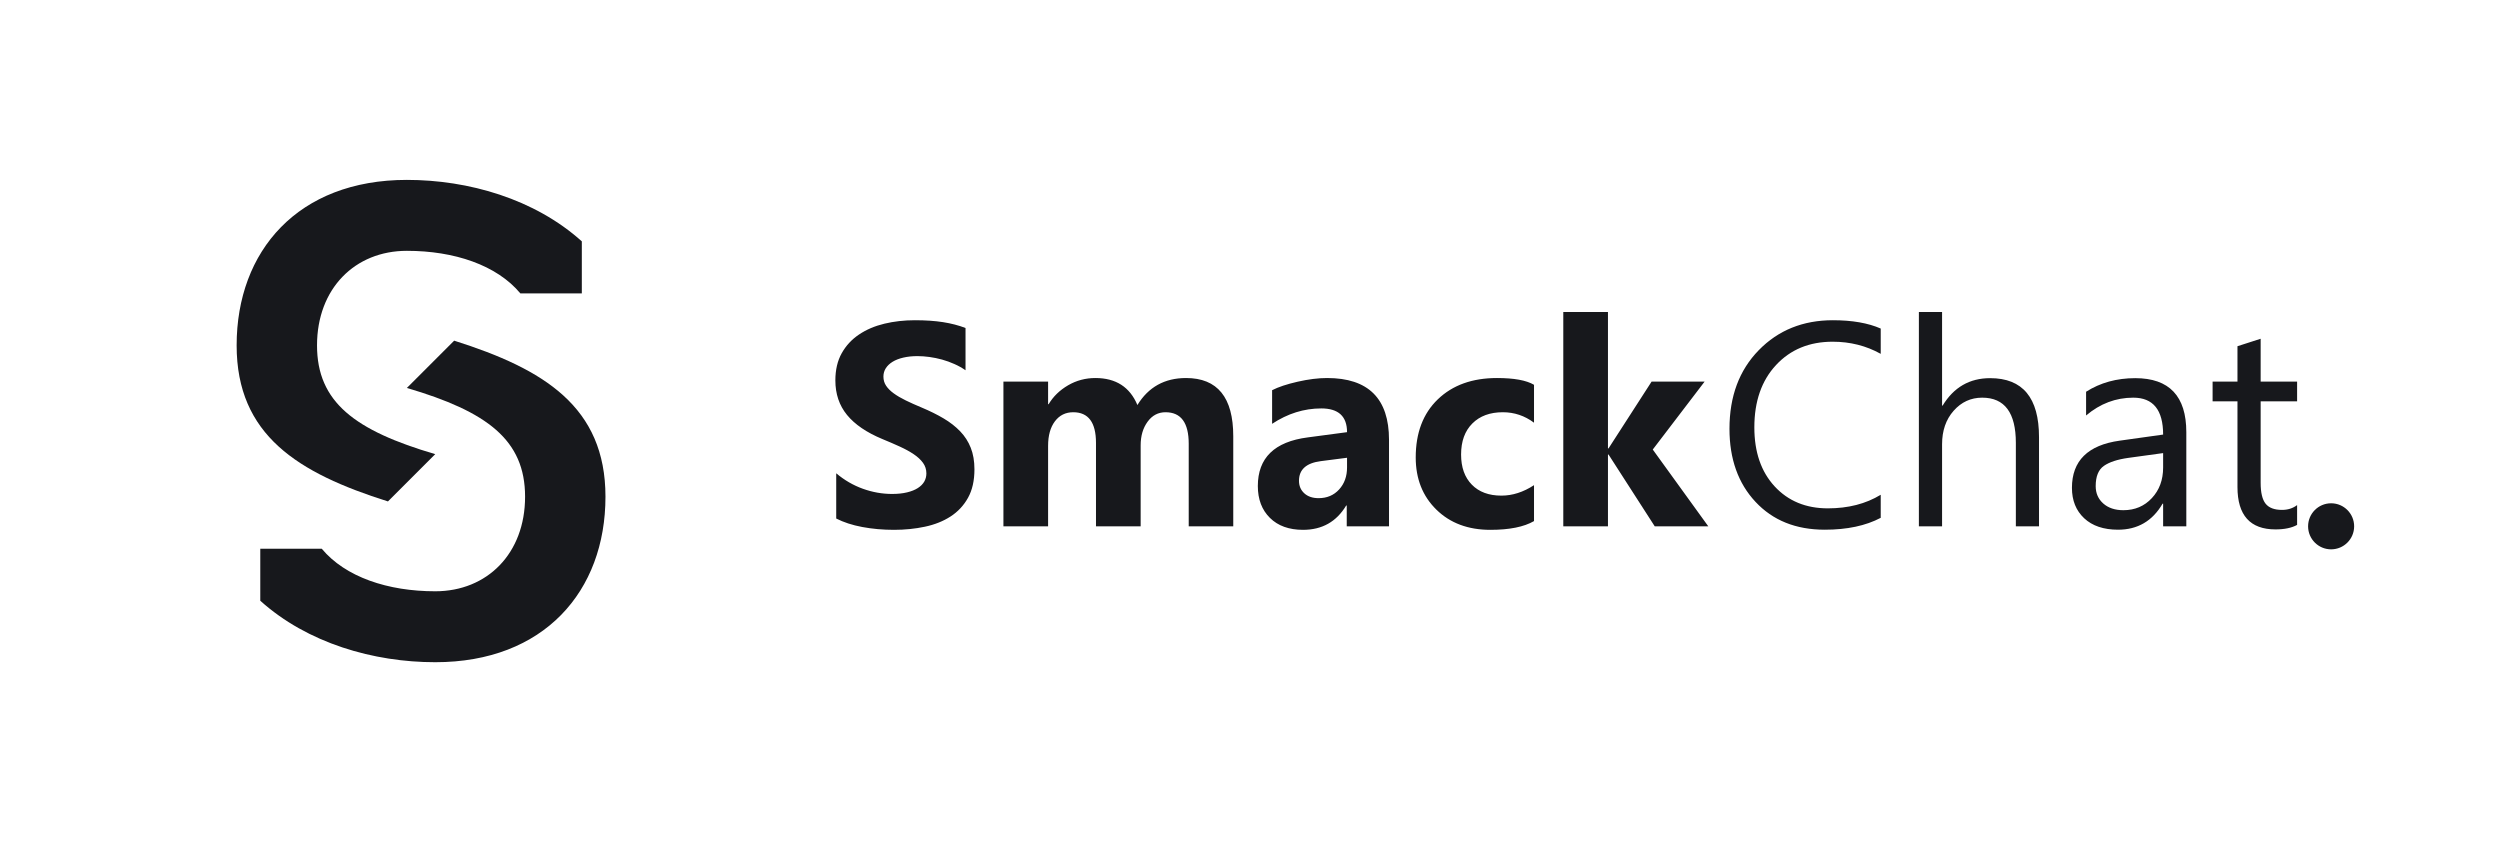
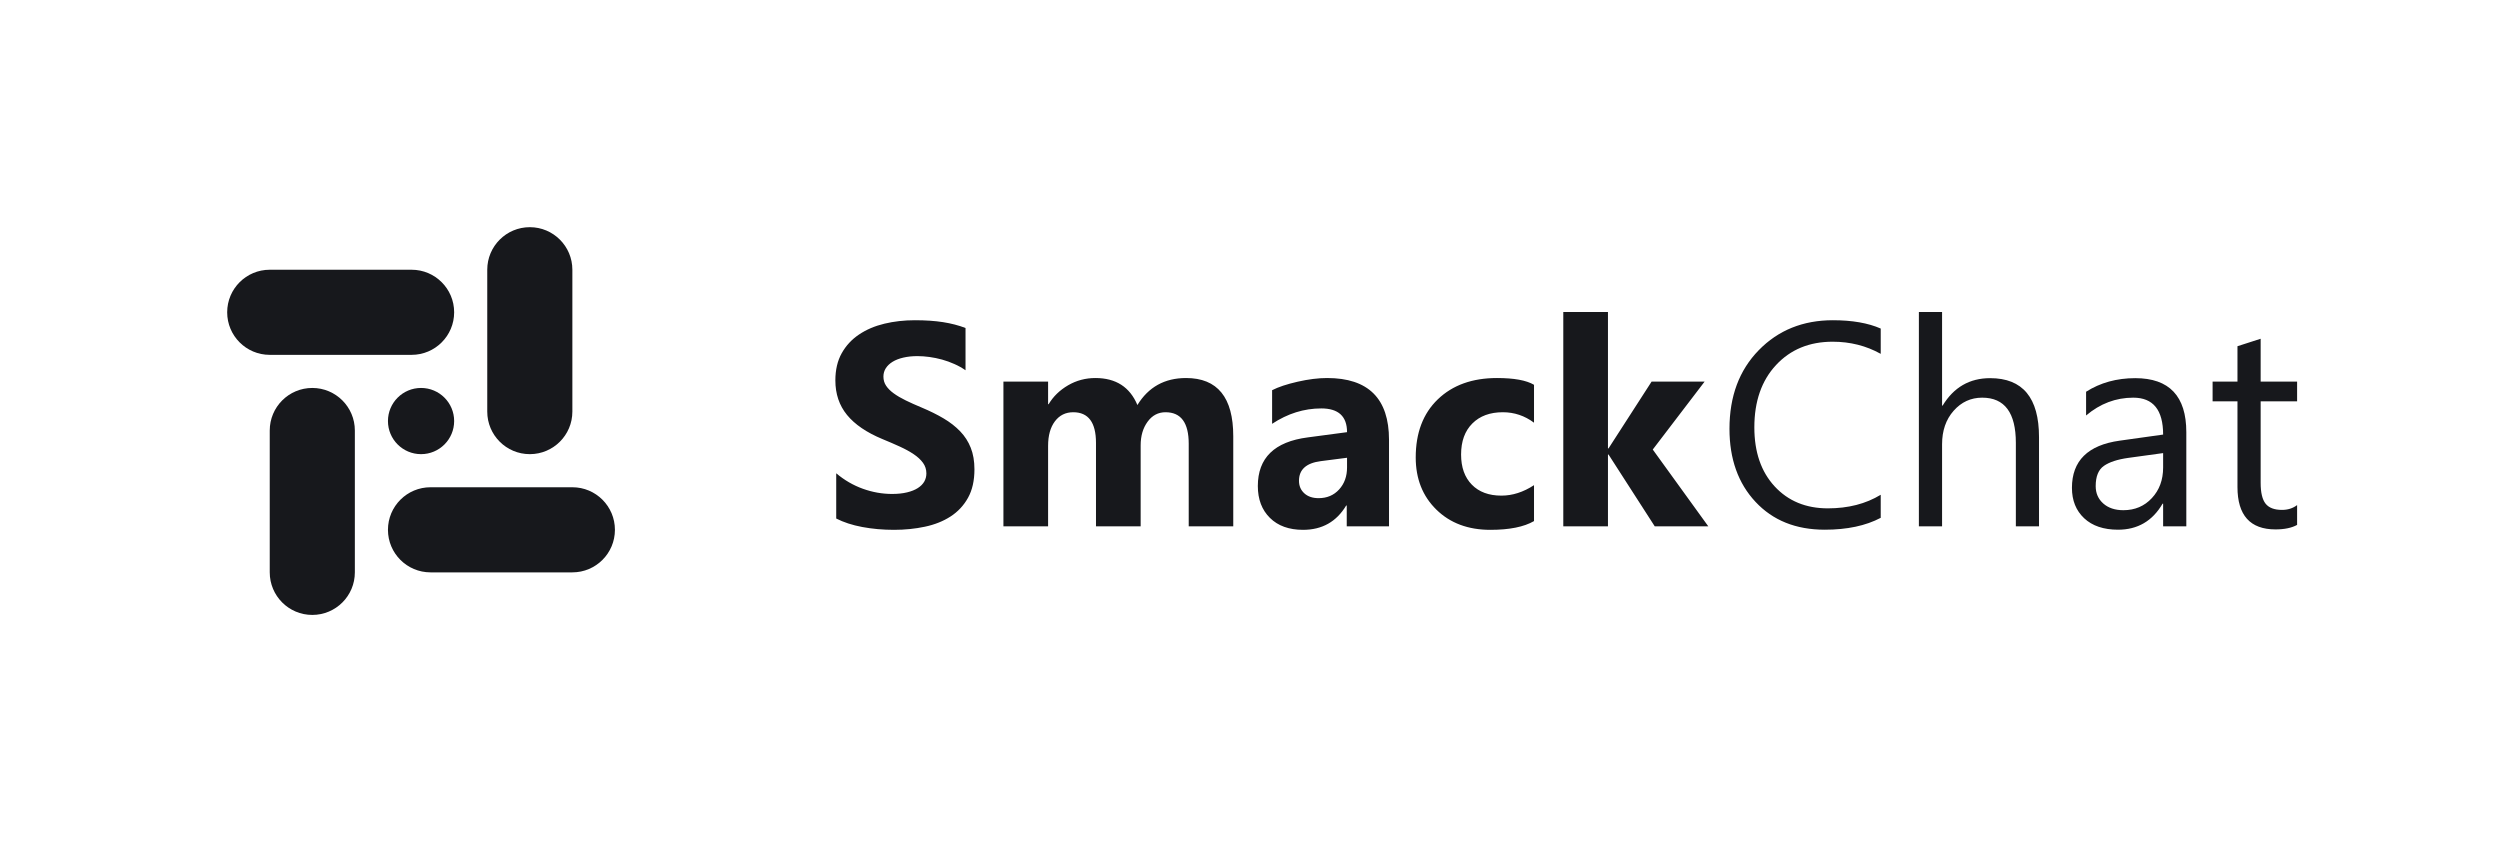
- <svg xmlns="http://www.w3.org/2000/svg" viewBox="0 0 760 256" width="760" height="256" role="img" aria-labelledby="title-lockup-Concept B">
+ <svg xmlns="http://www.w3.org/2000/svg" viewBox="0 0 760 256" width="760" height="256" role="img" aria-labelledby="title-lockup-B">
  <g id="symbol" transform="translate(36, 36) scale(0.71875)">
    <g fill="#17181C">
-       <path d="       M 196 74       V 52       C 176 34 148 26 122 26       C 76 26 50 56 50 96       C 50 134 76 150 114 162       L 134 142       C 100 132 84 120 84 96       C 84 72 100 56 122 56       C 142 56 160 62 170 74       Z     " />
-       <path d="       M 60 182       V 204       C 80 222 108 230 134 230       C 180 230 206 200 206 160       C 206 122 180 106 142 94       L 122 114       C 156 124 172 136 172 160       C 172 184 156 200 134 200       C 114 200 96 194 86 182       Z     " />
+       <rect x="46" y="64" width="96" height="36" rx="18" />
+       <rect x="156" y="46" width="36" height="96" rx="18" />
+       <rect x="114" y="156" width="96" height="36" rx="18" />
+       <rect x="64" y="114" width="36" height="96" rx="18" />
+       <circle cx="128" cy="128" r="14" />
    </g>
  </g>
  <g id="wordmark" fill="#17181C">
    <path d="M254.21 157.63V143.88Q257.94 147.02 262.33 148.59Q266.71 150.16 271.18 150.16Q273.80 150.16 275.75 149.68Q277.71 149.21 279.02 148.37Q280.33 147.53 280.98 146.40Q281.62 145.26 281.62 143.92Q281.62 142.12 280.59 140.70Q279.56 139.28 277.77 138.08Q275.99 136.88 273.54 135.76Q271.09 134.64 268.26 133.48Q261.04 130.48 257.49 126.14Q253.95 121.80 253.95 115.65Q253.95 110.84 255.88 107.38Q257.82 103.92 261.15 101.69Q264.48 99.45 268.86 98.40Q273.24 97.35 278.14 97.35Q282.95 97.35 286.67 97.93Q290.39 98.51 293.52 99.71V112.56Q291.98 111.48 290.15 110.67Q288.32 109.85 286.39 109.31Q284.46 108.78 282.54 108.52Q280.63 108.26 278.91 108.26Q276.55 108.26 274.62 108.71Q272.68 109.16 271.35 109.98Q270.02 110.80 269.29 111.93Q268.56 113.07 268.56 114.49Q268.56 116.04 269.37 117.26Q270.19 118.49 271.69 119.58Q273.20 120.68 275.35 121.73Q277.5 122.78 280.20 123.90Q283.90 125.45 286.84 127.19Q289.78 128.93 291.89 131.12Q294.0 133.31 295.11 136.13Q296.23 138.94 296.23 142.68Q296.23 147.83 294.27 151.34Q292.32 154.84 288.97 157.01Q285.62 159.18 281.17 160.12Q276.72 161.07 271.78 161.07Q266.71 161.07 262.13 160.21Q257.56 159.35 254.21 157.63Z M374.91 160.0H361.37V134.90Q361.37 125.32 354.32 125.32Q350.97 125.32 348.87 128.20Q346.76 131.08 346.76 135.37V160.0H333.18V134.64Q333.18 125.32 326.26 125.32Q322.78 125.32 320.70 128.07Q318.62 130.82 318.62 135.55V160.0H305.04V116.0H318.62V122.87H318.79Q320.89 119.35 324.70 117.13Q328.50 114.92 333.01 114.92Q342.33 114.92 345.77 123.13Q350.80 114.92 360.55 114.92Q374.91 114.92 374.91 132.62Z M422.26 160.0H409.41V153.68H409.24Q404.81 161.07 396.13 161.07Q389.73 161.07 386.06 157.44Q382.38 153.81 382.38 147.75Q382.38 134.94 397.55 132.97L409.5 131.38Q409.5 124.16 401.67 124.16Q393.81 124.16 386.72 128.84V118.62Q389.56 117.16 394.48 116.04Q399.40 114.92 403.44 114.92Q422.26 114.92 422.26 133.70ZM409.5 142.12V139.16L401.50 140.19Q394.89 141.05 394.89 146.16Q394.89 148.48 396.50 149.96Q398.11 151.44 400.86 151.44Q404.68 151.44 407.09 148.80Q409.5 146.16 409.5 142.12Z M466.34 158.41Q461.75 161.07 453.07 161.07Q442.92 161.07 436.65 154.92Q430.38 148.78 430.38 139.07Q430.38 127.85 437.10 121.39Q443.83 114.92 455.08 114.92Q462.86 114.92 466.34 116.98V128.50Q462.09 125.32 456.85 125.32Q451.00 125.32 447.59 128.74Q444.17 132.15 444.17 138.17Q444.17 144.01 447.44 147.34Q450.70 150.67 456.42 150.67Q461.49 150.67 466.34 147.49Z M519.32 160.0H503.04L488.99 138.17H488.82V160.0H475.24V94.85H488.82V136.32H488.99L502.09 116.0H518.21L502.44 136.66Z" />
    <path d="M571.74 157.42Q564.91 161.03 554.72 161.03Q541.57 161.03 533.67 152.56Q525.76 144.10 525.76 130.35Q525.76 115.57 534.66 106.46Q543.55 97.35 557.21 97.35Q565.98 97.35 571.74 99.88V107.57Q565.12 103.88 557.13 103.88Q546.51 103.88 539.92 110.97Q533.32 118.06 533.32 129.92Q533.32 141.17 539.49 147.86Q545.66 154.54 555.67 154.54Q564.95 154.54 571.74 150.41Z M619.86 160.0H612.82V134.64Q612.82 120.89 602.59 120.89Q597.43 120.89 593.91 124.87Q590.39 128.84 590.39 135.07V160.0H583.34V94.85H590.39V123.30H590.56Q595.63 114.96 605.0 114.96Q619.86 114.96 619.86 132.88Z M664.64 160.0H657.59V153.12H657.42Q652.82 161.03 643.88 161.03Q637.31 161.03 633.59 157.55Q629.87 154.07 629.87 148.31Q629.87 135.98 644.40 133.96L657.59 132.11Q657.59 120.89 648.52 120.89Q640.57 120.89 634.17 126.31V119.09Q640.66 114.96 649.12 114.96Q664.64 114.96 664.64 131.38ZM657.59 137.74 646.98 139.20Q642.08 139.89 639.58 141.63Q637.09 143.37 637.09 147.79Q637.09 151.01 639.39 153.06Q641.69 155.10 645.51 155.10Q650.76 155.10 654.17 151.42Q657.59 147.75 657.59 142.12Z M698.32 159.57Q695.83 160.94 691.75 160.94Q680.19 160.94 680.19 148.05V122.01H672.63V116.0H680.19V105.25L687.24 102.98V116.0H698.32V122.01H687.24V146.80Q687.24 151.23 688.74 153.12Q690.25 155.01 693.73 155.01Q696.39 155.01 698.32 153.55Z" />
-     <path d="M 708.61 153 A 7 7 0 1 0 708.71 153 Z" />
  </g>
</svg>
